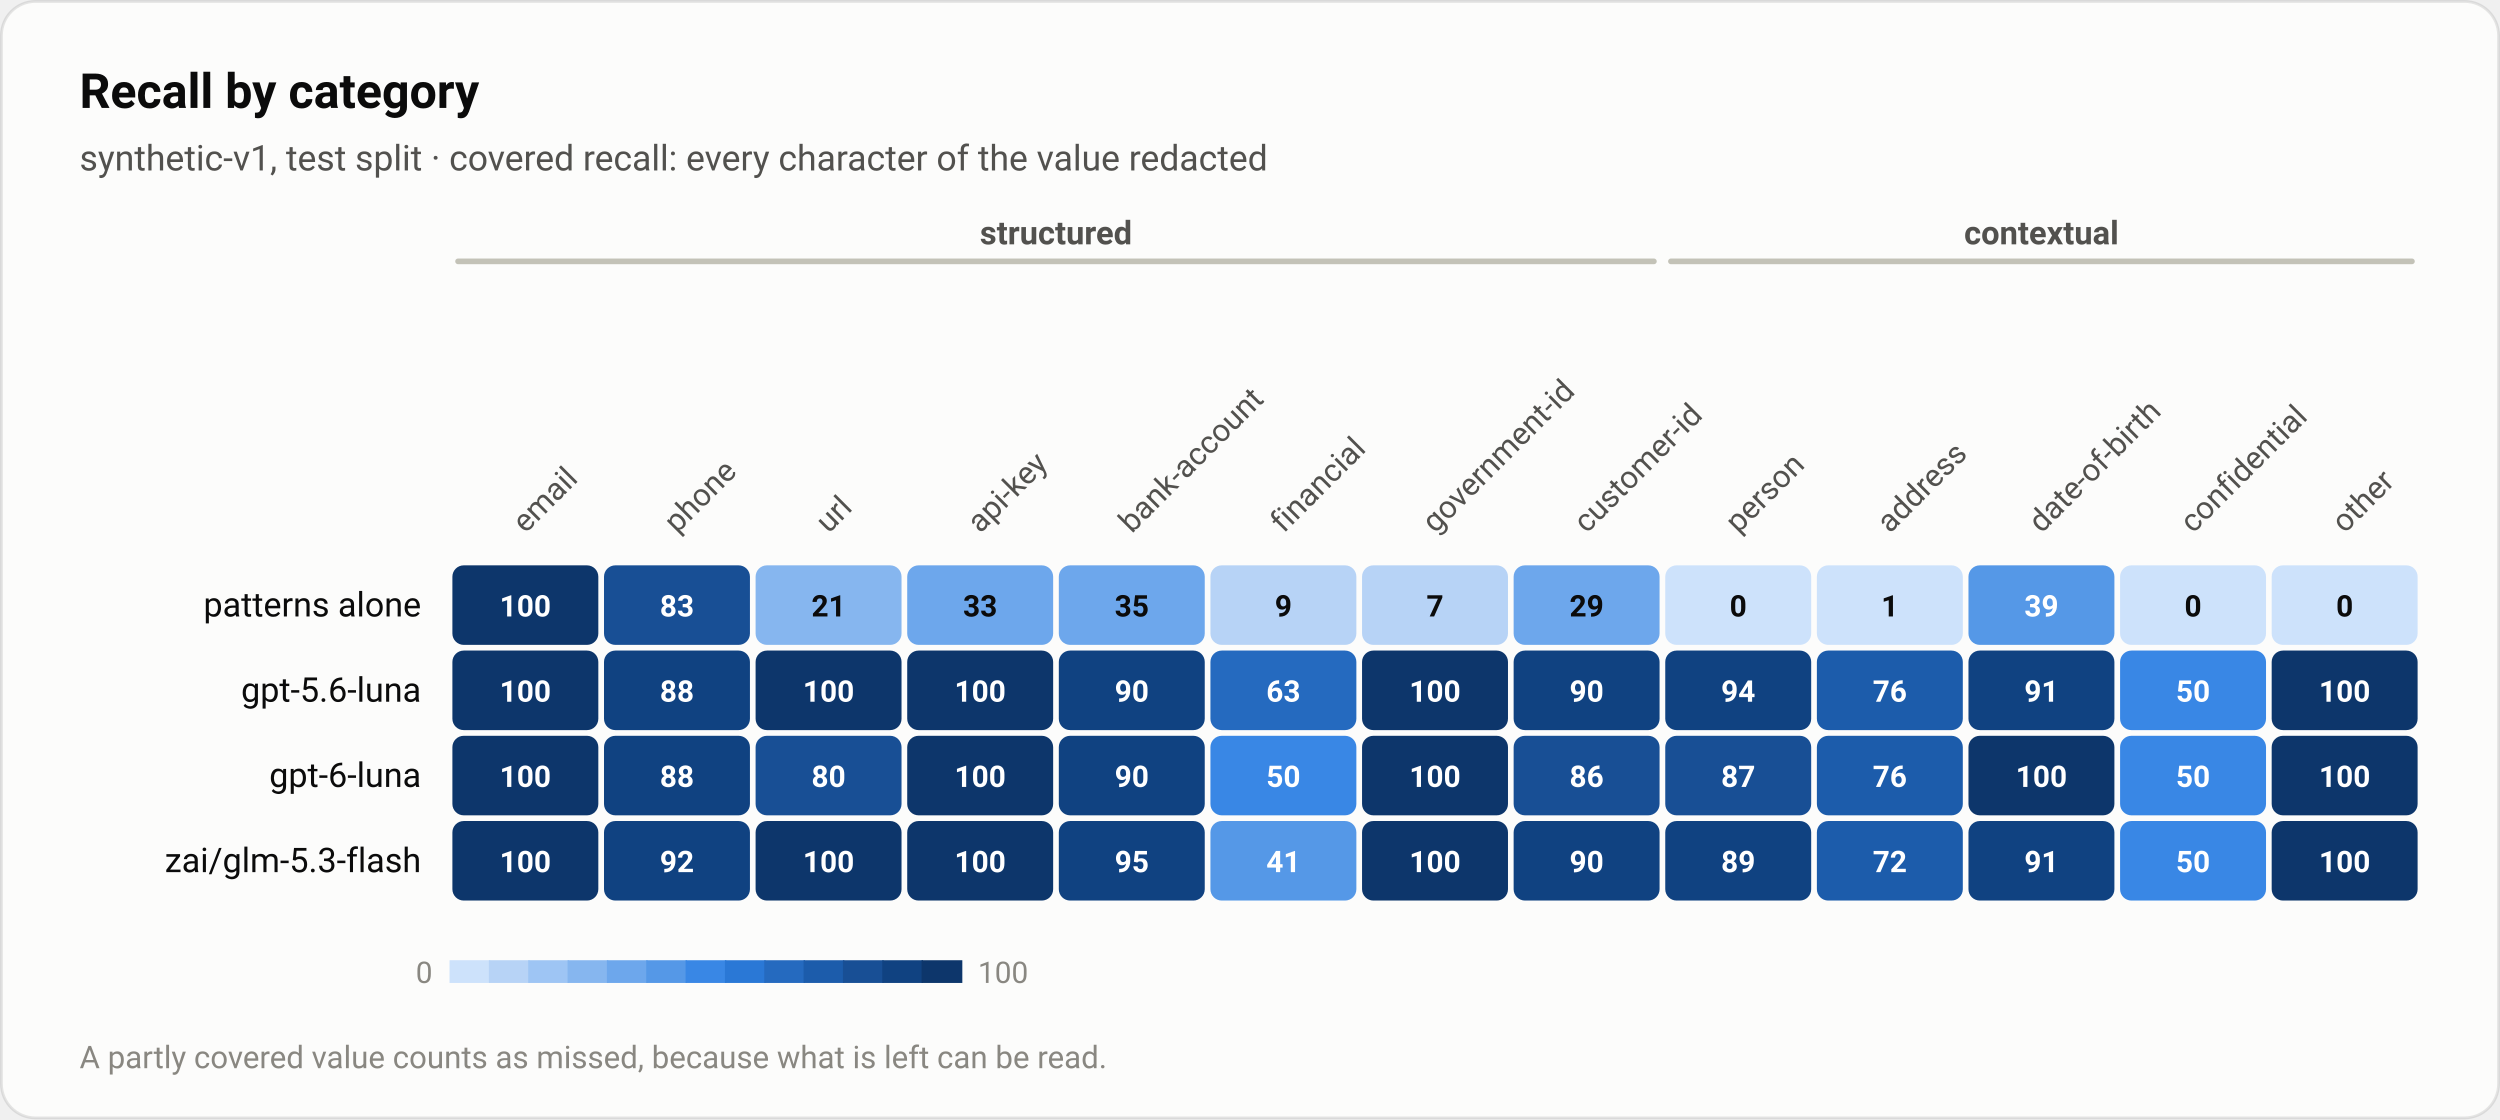
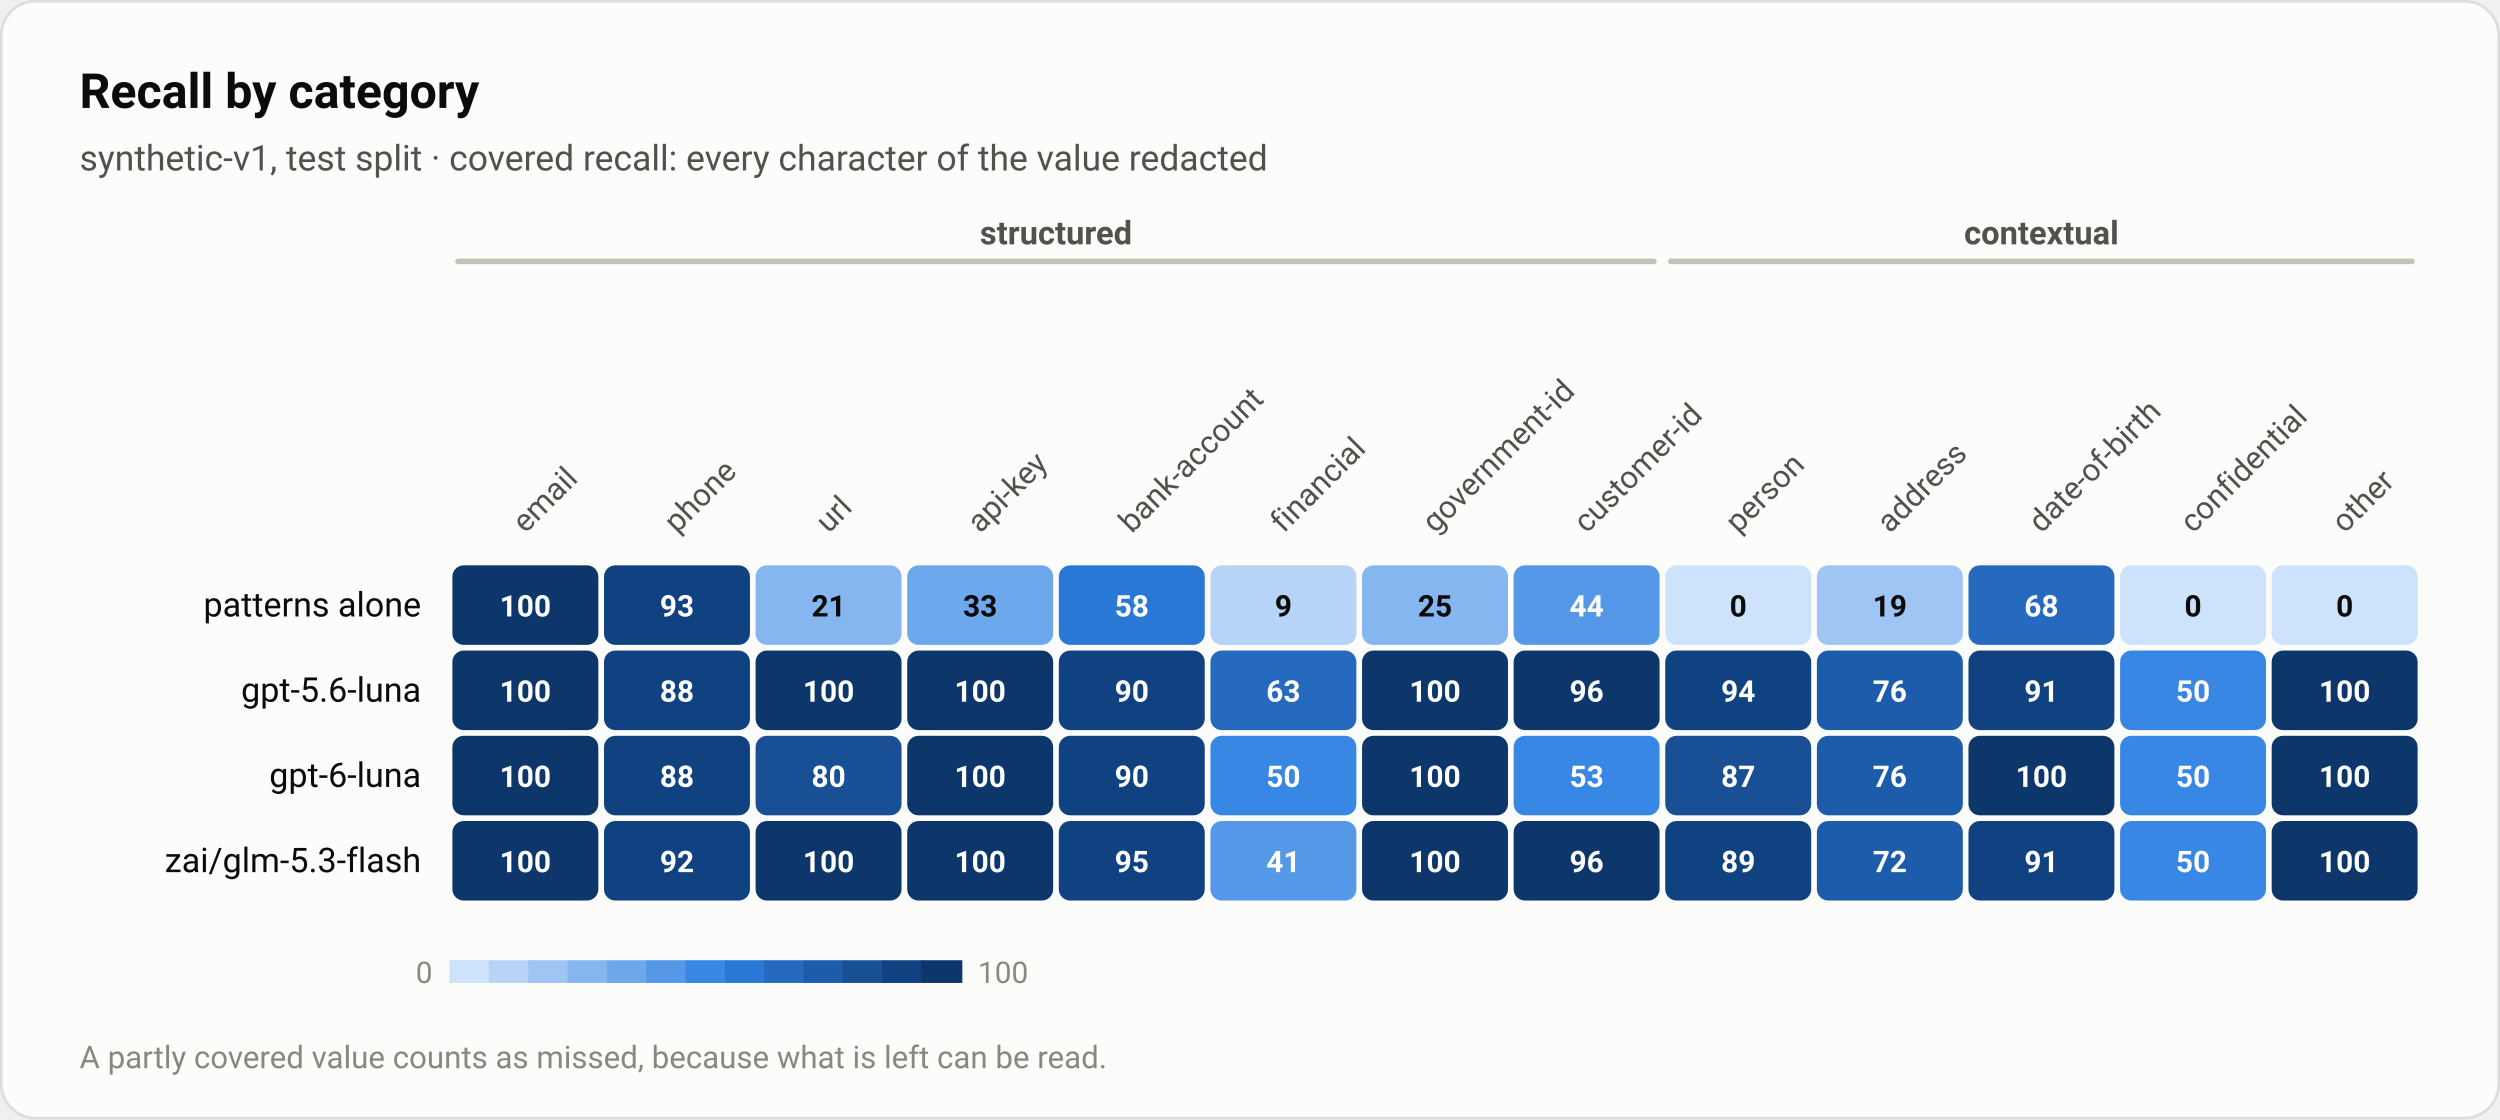
<svg xmlns="http://www.w3.org/2000/svg" width="880" height="394" viewBox="0 0 880 394" role="img" aria-labelledby="t d" font-family="system-ui, -apple-system, &quot;Segoe UI&quot;, Roboto, sans-serif">
  <rect x="0.5" y="0.5" width="879" height="393" rx="12" fill="#fcfcfb" stroke="rgba(11,11,11,0.10)" />
  <text x="28" y="38" font-size="17" font-weight="600" fill="#0b0b0b">Recall by category</text>
  <text x="28" y="60" font-size="12.5" fill="#52514e">synthetic-v1, test split · covered recall: every character of the value redacted</text>
  <line x1="161.24" y1="92" x2="582.17" y2="92" stroke="#c3c2b7" stroke-width="2" stroke-linecap="round" />
  <text x="371.7" y="86" font-size="11.5" font-weight="600" fill="#52514e" text-anchor="middle">structured</text>
  <line x1="588.17" y1="92" x2="849" y2="92" stroke="#c3c2b7" stroke-width="2" stroke-linecap="round" />
  <text x="718.58" y="86" font-size="11.5" font-weight="600" fill="#52514e" text-anchor="middle">contextual</text>
  <text x="184.92" y="188" font-size="11" fill="#52514e" transform="rotate(-45 184.92 188)">email</text>
  <text x="238.29" y="188" font-size="11" fill="#52514e" transform="rotate(-45 238.29 188)">phone</text>
  <text x="291.66" y="188" font-size="11" fill="#52514e" transform="rotate(-45 291.66 188)">url</text>
  <text x="345.02" y="188" font-size="11" fill="#52514e" transform="rotate(-45 345.02 188)">api-key</text>
  <text x="398.39" y="188" font-size="11" fill="#52514e" transform="rotate(-45 398.39 188)">bank-account</text>
  <text x="451.75" y="188" font-size="11" fill="#52514e" transform="rotate(-45 451.75 188)">financial</text>
  <text x="505.12" y="188" font-size="11" fill="#52514e" transform="rotate(-45 505.12 188)">government-id</text>
  <text x="558.49" y="188" font-size="11" fill="#52514e" transform="rotate(-45 558.49 188)">customer-id</text>
  <text x="611.85" y="188" font-size="11" fill="#52514e" transform="rotate(-45 611.85 188)">person</text>
  <text x="665.22" y="188" font-size="11" fill="#52514e" transform="rotate(-45 665.22 188)">address</text>
  <text x="718.58" y="188" font-size="11" fill="#52514e" transform="rotate(-45 718.58 188)">date-of-birth</text>
  <text x="771.95" y="188" font-size="11" fill="#52514e" transform="rotate(-45 771.95 188)">confidential</text>
  <text x="825.32" y="188" font-size="11" fill="#52514e" transform="rotate(-45 825.32 188)">other</text>
  <text x="148.24" y="217" font-size="12" fill="#0b0b0b" text-anchor="end">patterns alone</text>
  <g>
    <rect x="159.24" y="199" width="51.37" height="28" rx="4" fill="#0d366b" />
  </g>
  <text x="184.92" y="217" font-size="10.5" font-weight="600" fill="#ffffff" text-anchor="middle">100</text>
  <g>
-     <rect x="212.61" y="199" width="51.37" height="28" rx="4" fill="#184f95" />
-   </g>
-   <text x="238.29" y="217" font-size="10.5" font-weight="600" fill="#ffffff" text-anchor="middle">83</text>
+     <rect x="212.61" y="199" width="51.37" height="28" rx="4" fill="#104281" />
+   </g>
+   <text x="238.29" y="217" font-size="10.5" font-weight="600" fill="#ffffff" text-anchor="middle">93</text>
  <g>
    <rect x="265.97" y="199" width="51.37" height="28" rx="4" fill="#86b6ef" />
  </g>
  <text x="291.66" y="217" font-size="10.5" font-weight="600" fill="#0b0b0b" text-anchor="middle">21</text>
  <g>
    <rect x="319.34" y="199" width="51.37" height="28" rx="4" fill="#6da7ec" />
  </g>
  <text x="345.02" y="217" font-size="10.5" font-weight="600" fill="#0b0b0b" text-anchor="middle">33</text>
  <g>
-     <rect x="372.7" y="199" width="51.37" height="28" rx="4" fill="#6da7ec" />
-   </g>
-   <text x="398.39" y="217" font-size="10.5" font-weight="600" fill="#0b0b0b" text-anchor="middle">35</text>
+     <rect x="372.7" y="199" width="51.37" height="28" rx="4" fill="#2a78d6" />
+   </g>
+   <text x="398.39" y="217" font-size="10.5" font-weight="600" fill="#ffffff" text-anchor="middle">58</text>
  <g>
    <rect x="426.07" y="199" width="51.37" height="28" rx="4" fill="#b7d3f6" />
  </g>
  <text x="451.75" y="217" font-size="10.5" font-weight="600" fill="#0b0b0b" text-anchor="middle">9</text>
  <g>
-     <rect x="479.44" y="199" width="51.37" height="28" rx="4" fill="#b7d3f6" />
-   </g>
-   <text x="505.12" y="217" font-size="10.5" font-weight="600" fill="#0b0b0b" text-anchor="middle">7</text>
-   <g>
-     <rect x="532.8" y="199" width="51.37" height="28" rx="4" fill="#6da7ec" />
-   </g>
-   <text x="558.49" y="217" font-size="10.5" font-weight="600" fill="#0b0b0b" text-anchor="middle">29</text>
+     <rect x="479.44" y="199" width="51.37" height="28" rx="4" fill="#86b6ef" />
+   </g>
+   <text x="505.12" y="217" font-size="10.5" font-weight="600" fill="#0b0b0b" text-anchor="middle">25</text>
+   <g>
+     <rect x="532.8" y="199" width="51.37" height="28" rx="4" fill="#5598e7" />
+   </g>
+   <text x="558.49" y="217" font-size="10.5" font-weight="600" fill="#ffffff" text-anchor="middle">44</text>
  <g>
    <rect x="586.17" y="199" width="51.37" height="28" rx="4" fill="#cde2fb" />
  </g>
  <text x="611.85" y="217" font-size="10.5" font-weight="600" fill="#0b0b0b" text-anchor="middle">0</text>
  <g>
-     <rect x="639.54" y="199" width="51.37" height="28" rx="4" fill="#cde2fb" />
-   </g>
-   <text x="665.22" y="217" font-size="10.5" font-weight="600" fill="#0b0b0b" text-anchor="middle">1</text>
-   <g>
-     <rect x="692.9" y="199" width="51.37" height="28" rx="4" fill="#5598e7" />
-   </g>
-   <text x="718.58" y="217" font-size="10.5" font-weight="600" fill="#ffffff" text-anchor="middle">39</text>
+     <rect x="639.54" y="199" width="51.37" height="28" rx="4" fill="#9ec5f4" />
+   </g>
+   <text x="665.22" y="217" font-size="10.5" font-weight="600" fill="#0b0b0b" text-anchor="middle">19</text>
+   <g>
+     <rect x="692.9" y="199" width="51.37" height="28" rx="4" fill="#256abf" />
+   </g>
+   <text x="718.58" y="217" font-size="10.5" font-weight="600" fill="#ffffff" text-anchor="middle">68</text>
  <g>
    <rect x="746.27" y="199" width="51.37" height="28" rx="4" fill="#cde2fb" />
  </g>
  <text x="771.95" y="217" font-size="10.5" font-weight="600" fill="#0b0b0b" text-anchor="middle">0</text>
  <g>
    <rect x="799.63" y="199" width="51.37" height="28" rx="4" fill="#cde2fb" />
  </g>
  <text x="825.32" y="217" font-size="10.5" font-weight="600" fill="#0b0b0b" text-anchor="middle">0</text>
  <text x="148.24" y="247" font-size="12" fill="#0b0b0b" text-anchor="end">gpt-5.6-luna</text>
  <g>
    <rect x="159.24" y="229" width="51.37" height="28" rx="4" fill="#0d366b" />
  </g>
  <text x="184.92" y="247" font-size="10.5" font-weight="600" fill="#ffffff" text-anchor="middle">100</text>
  <g>
    <rect x="212.61" y="229" width="51.37" height="28" rx="4" fill="#104281" />
  </g>
  <text x="238.29" y="247" font-size="10.5" font-weight="600" fill="#ffffff" text-anchor="middle">88</text>
  <g>
    <rect x="265.97" y="229" width="51.37" height="28" rx="4" fill="#0d366b" />
  </g>
  <text x="291.66" y="247" font-size="10.5" font-weight="600" fill="#ffffff" text-anchor="middle">100</text>
  <g>
    <rect x="319.34" y="229" width="51.37" height="28" rx="4" fill="#0d366b" />
  </g>
  <text x="345.02" y="247" font-size="10.5" font-weight="600" fill="#ffffff" text-anchor="middle">100</text>
  <g>
    <rect x="372.7" y="229" width="51.37" height="28" rx="4" fill="#104281" />
  </g>
  <text x="398.39" y="247" font-size="10.5" font-weight="600" fill="#ffffff" text-anchor="middle">90</text>
  <g>
    <rect x="426.07" y="229" width="51.37" height="28" rx="4" fill="#256abf" />
  </g>
  <text x="451.75" y="247" font-size="10.5" font-weight="600" fill="#ffffff" text-anchor="middle">63</text>
  <g>
    <rect x="479.44" y="229" width="51.37" height="28" rx="4" fill="#0d366b" />
  </g>
  <text x="505.12" y="247" font-size="10.5" font-weight="600" fill="#ffffff" text-anchor="middle">100</text>
  <g>
-     <rect x="532.8" y="229" width="51.37" height="28" rx="4" fill="#104281" />
-   </g>
-   <text x="558.49" y="247" font-size="10.5" font-weight="600" fill="#ffffff" text-anchor="middle">90</text>
+     <rect x="532.8" y="229" width="51.37" height="28" rx="4" fill="#0d366b" />
+   </g>
+   <text x="558.49" y="247" font-size="10.5" font-weight="600" fill="#ffffff" text-anchor="middle">96</text>
  <g>
    <rect x="586.17" y="229" width="51.37" height="28" rx="4" fill="#104281" />
  </g>
  <text x="611.85" y="247" font-size="10.5" font-weight="600" fill="#ffffff" text-anchor="middle">94</text>
  <g>
    <rect x="639.54" y="229" width="51.37" height="28" rx="4" fill="#1c5cab" />
  </g>
  <text x="665.22" y="247" font-size="10.5" font-weight="600" fill="#ffffff" text-anchor="middle">76</text>
  <g>
    <rect x="692.9" y="229" width="51.37" height="28" rx="4" fill="#104281" />
  </g>
  <text x="718.58" y="247" font-size="10.5" font-weight="600" fill="#ffffff" text-anchor="middle">91</text>
  <g>
    <rect x="746.27" y="229" width="51.37" height="28" rx="4" fill="#3987e5" />
  </g>
  <text x="771.95" y="247" font-size="10.5" font-weight="600" fill="#ffffff" text-anchor="middle">50</text>
  <g>
    <rect x="799.63" y="229" width="51.37" height="28" rx="4" fill="#0d366b" />
  </g>
  <text x="825.32" y="247" font-size="10.5" font-weight="600" fill="#ffffff" text-anchor="middle">100</text>
  <text x="148.24" y="277" font-size="12" fill="#0b0b0b" text-anchor="end">gpt-6-luna</text>
  <g>
    <rect x="159.24" y="259" width="51.37" height="28" rx="4" fill="#0d366b" />
  </g>
  <text x="184.92" y="277" font-size="10.5" font-weight="600" fill="#ffffff" text-anchor="middle">100</text>
  <g>
    <rect x="212.61" y="259" width="51.37" height="28" rx="4" fill="#104281" />
  </g>
  <text x="238.29" y="277" font-size="10.5" font-weight="600" fill="#ffffff" text-anchor="middle">88</text>
  <g>
    <rect x="265.97" y="259" width="51.37" height="28" rx="4" fill="#184f95" />
  </g>
  <text x="291.66" y="277" font-size="10.5" font-weight="600" fill="#ffffff" text-anchor="middle">80</text>
  <g>
    <rect x="319.34" y="259" width="51.37" height="28" rx="4" fill="#0d366b" />
  </g>
  <text x="345.02" y="277" font-size="10.5" font-weight="600" fill="#ffffff" text-anchor="middle">100</text>
  <g>
    <rect x="372.7" y="259" width="51.37" height="28" rx="4" fill="#104281" />
  </g>
  <text x="398.39" y="277" font-size="10.5" font-weight="600" fill="#ffffff" text-anchor="middle">90</text>
  <g>
    <rect x="426.07" y="259" width="51.37" height="28" rx="4" fill="#3987e5" />
  </g>
  <text x="451.75" y="277" font-size="10.5" font-weight="600" fill="#ffffff" text-anchor="middle">50</text>
  <g>
    <rect x="479.44" y="259" width="51.37" height="28" rx="4" fill="#0d366b" />
  </g>
  <text x="505.12" y="277" font-size="10.5" font-weight="600" fill="#ffffff" text-anchor="middle">100</text>
  <g>
-     <rect x="532.8" y="259" width="51.37" height="28" rx="4" fill="#184f95" />
-   </g>
-   <text x="558.49" y="277" font-size="10.5" font-weight="600" fill="#ffffff" text-anchor="middle">86</text>
+     <rect x="532.8" y="259" width="51.37" height="28" rx="4" fill="#3987e5" />
+   </g>
+   <text x="558.49" y="277" font-size="10.5" font-weight="600" fill="#ffffff" text-anchor="middle">53</text>
  <g>
    <rect x="586.17" y="259" width="51.37" height="28" rx="4" fill="#184f95" />
  </g>
  <text x="611.85" y="277" font-size="10.5" font-weight="600" fill="#ffffff" text-anchor="middle">87</text>
  <g>
    <rect x="639.54" y="259" width="51.37" height="28" rx="4" fill="#1c5cab" />
  </g>
  <text x="665.22" y="277" font-size="10.5" font-weight="600" fill="#ffffff" text-anchor="middle">76</text>
  <g>
    <rect x="692.9" y="259" width="51.37" height="28" rx="4" fill="#0d366b" />
  </g>
  <text x="718.58" y="277" font-size="10.5" font-weight="600" fill="#ffffff" text-anchor="middle">100</text>
  <g>
    <rect x="746.27" y="259" width="51.37" height="28" rx="4" fill="#3987e5" />
  </g>
  <text x="771.95" y="277" font-size="10.5" font-weight="600" fill="#ffffff" text-anchor="middle">50</text>
  <g>
    <rect x="799.63" y="259" width="51.37" height="28" rx="4" fill="#0d366b" />
  </g>
  <text x="825.32" y="277" font-size="10.5" font-weight="600" fill="#ffffff" text-anchor="middle">100</text>
  <text x="148.24" y="307" font-size="12" fill="#0b0b0b" text-anchor="end">zai/glm-5.3-flash</text>
  <g>
    <rect x="159.24" y="289" width="51.37" height="28" rx="4" fill="#0d366b" />
  </g>
  <text x="184.92" y="307" font-size="10.5" font-weight="600" fill="#ffffff" text-anchor="middle">100</text>
  <g>
    <rect x="212.61" y="289" width="51.37" height="28" rx="4" fill="#104281" />
  </g>
  <text x="238.29" y="307" font-size="10.5" font-weight="600" fill="#ffffff" text-anchor="middle">92</text>
  <g>
    <rect x="265.97" y="289" width="51.37" height="28" rx="4" fill="#0d366b" />
  </g>
  <text x="291.66" y="307" font-size="10.5" font-weight="600" fill="#ffffff" text-anchor="middle">100</text>
  <g>
    <rect x="319.34" y="289" width="51.37" height="28" rx="4" fill="#0d366b" />
  </g>
  <text x="345.02" y="307" font-size="10.5" font-weight="600" fill="#ffffff" text-anchor="middle">100</text>
  <g>
    <rect x="372.7" y="289" width="51.37" height="28" rx="4" fill="#104281" />
  </g>
  <text x="398.39" y="307" font-size="10.5" font-weight="600" fill="#ffffff" text-anchor="middle">95</text>
  <g>
    <rect x="426.07" y="289" width="51.37" height="28" rx="4" fill="#5598e7" />
  </g>
  <text x="451.75" y="307" font-size="10.5" font-weight="600" fill="#ffffff" text-anchor="middle">41</text>
  <g>
    <rect x="479.44" y="289" width="51.37" height="28" rx="4" fill="#0d366b" />
  </g>
  <text x="505.12" y="307" font-size="10.5" font-weight="600" fill="#ffffff" text-anchor="middle">100</text>
  <g>
-     <rect x="532.8" y="289" width="51.37" height="28" rx="4" fill="#104281" />
-   </g>
-   <text x="558.49" y="307" font-size="10.5" font-weight="600" fill="#ffffff" text-anchor="middle">90</text>
+     <rect x="532.8" y="289" width="51.37" height="28" rx="4" fill="#0d366b" />
+   </g>
+   <text x="558.49" y="307" font-size="10.5" font-weight="600" fill="#ffffff" text-anchor="middle">96</text>
  <g>
    <rect x="586.17" y="289" width="51.37" height="28" rx="4" fill="#104281" />
  </g>
  <text x="611.85" y="307" font-size="10.5" font-weight="600" fill="#ffffff" text-anchor="middle">89</text>
  <g>
    <rect x="639.54" y="289" width="51.37" height="28" rx="4" fill="#1c5cab" />
  </g>
  <text x="665.22" y="307" font-size="10.5" font-weight="600" fill="#ffffff" text-anchor="middle">72</text>
  <g>
    <rect x="692.9" y="289" width="51.37" height="28" rx="4" fill="#104281" />
  </g>
  <text x="718.58" y="307" font-size="10.5" font-weight="600" fill="#ffffff" text-anchor="middle">91</text>
  <g>
    <rect x="746.27" y="289" width="51.37" height="28" rx="4" fill="#3987e5" />
  </g>
  <text x="771.95" y="307" font-size="10.5" font-weight="600" fill="#ffffff" text-anchor="middle">50</text>
  <g>
    <rect x="799.63" y="289" width="51.37" height="28" rx="4" fill="#0d366b" />
  </g>
  <text x="825.32" y="307" font-size="10.5" font-weight="600" fill="#ffffff" text-anchor="middle">100</text>
  <rect x="158.24" y="338" width="14.35" height="8" fill="#cde2fb" />
  <rect x="172.09" y="338" width="14.35" height="8" fill="#b7d3f6" />
  <rect x="185.93" y="338" width="14.35" height="8" fill="#9ec5f4" />
  <rect x="199.78" y="338" width="14.35" height="8" fill="#86b6ef" />
  <rect x="213.62" y="338" width="14.35" height="8" fill="#6da7ec" />
  <rect x="227.47" y="338" width="14.35" height="8" fill="#5598e7" />
  <rect x="241.32" y="338" width="14.35" height="8" fill="#3987e5" />
  <rect x="255.16" y="338" width="14.35" height="8" fill="#2a78d6" />
  <rect x="269.01" y="338" width="14.35" height="8" fill="#256abf" />
  <rect x="282.86" y="338" width="14.35" height="8" fill="#1c5cab" />
  <rect x="296.7" y="338" width="14.35" height="8" fill="#184f95" />
  <rect x="310.55" y="338" width="14.35" height="8" fill="#104281" />
  <rect x="324.39" y="338" width="14.35" height="8" fill="#0d366b" />
  <text x="152.24" y="346" font-size="10.5" fill="#898781" text-anchor="end">0</text>
  <text x="344.24" y="346" font-size="10.5" fill="#898781">100</text>
  <text x="28" y="376" font-size="11" fill="#898781">A partly covered value counts as missed, because what is left can be read.</text>
</svg>
